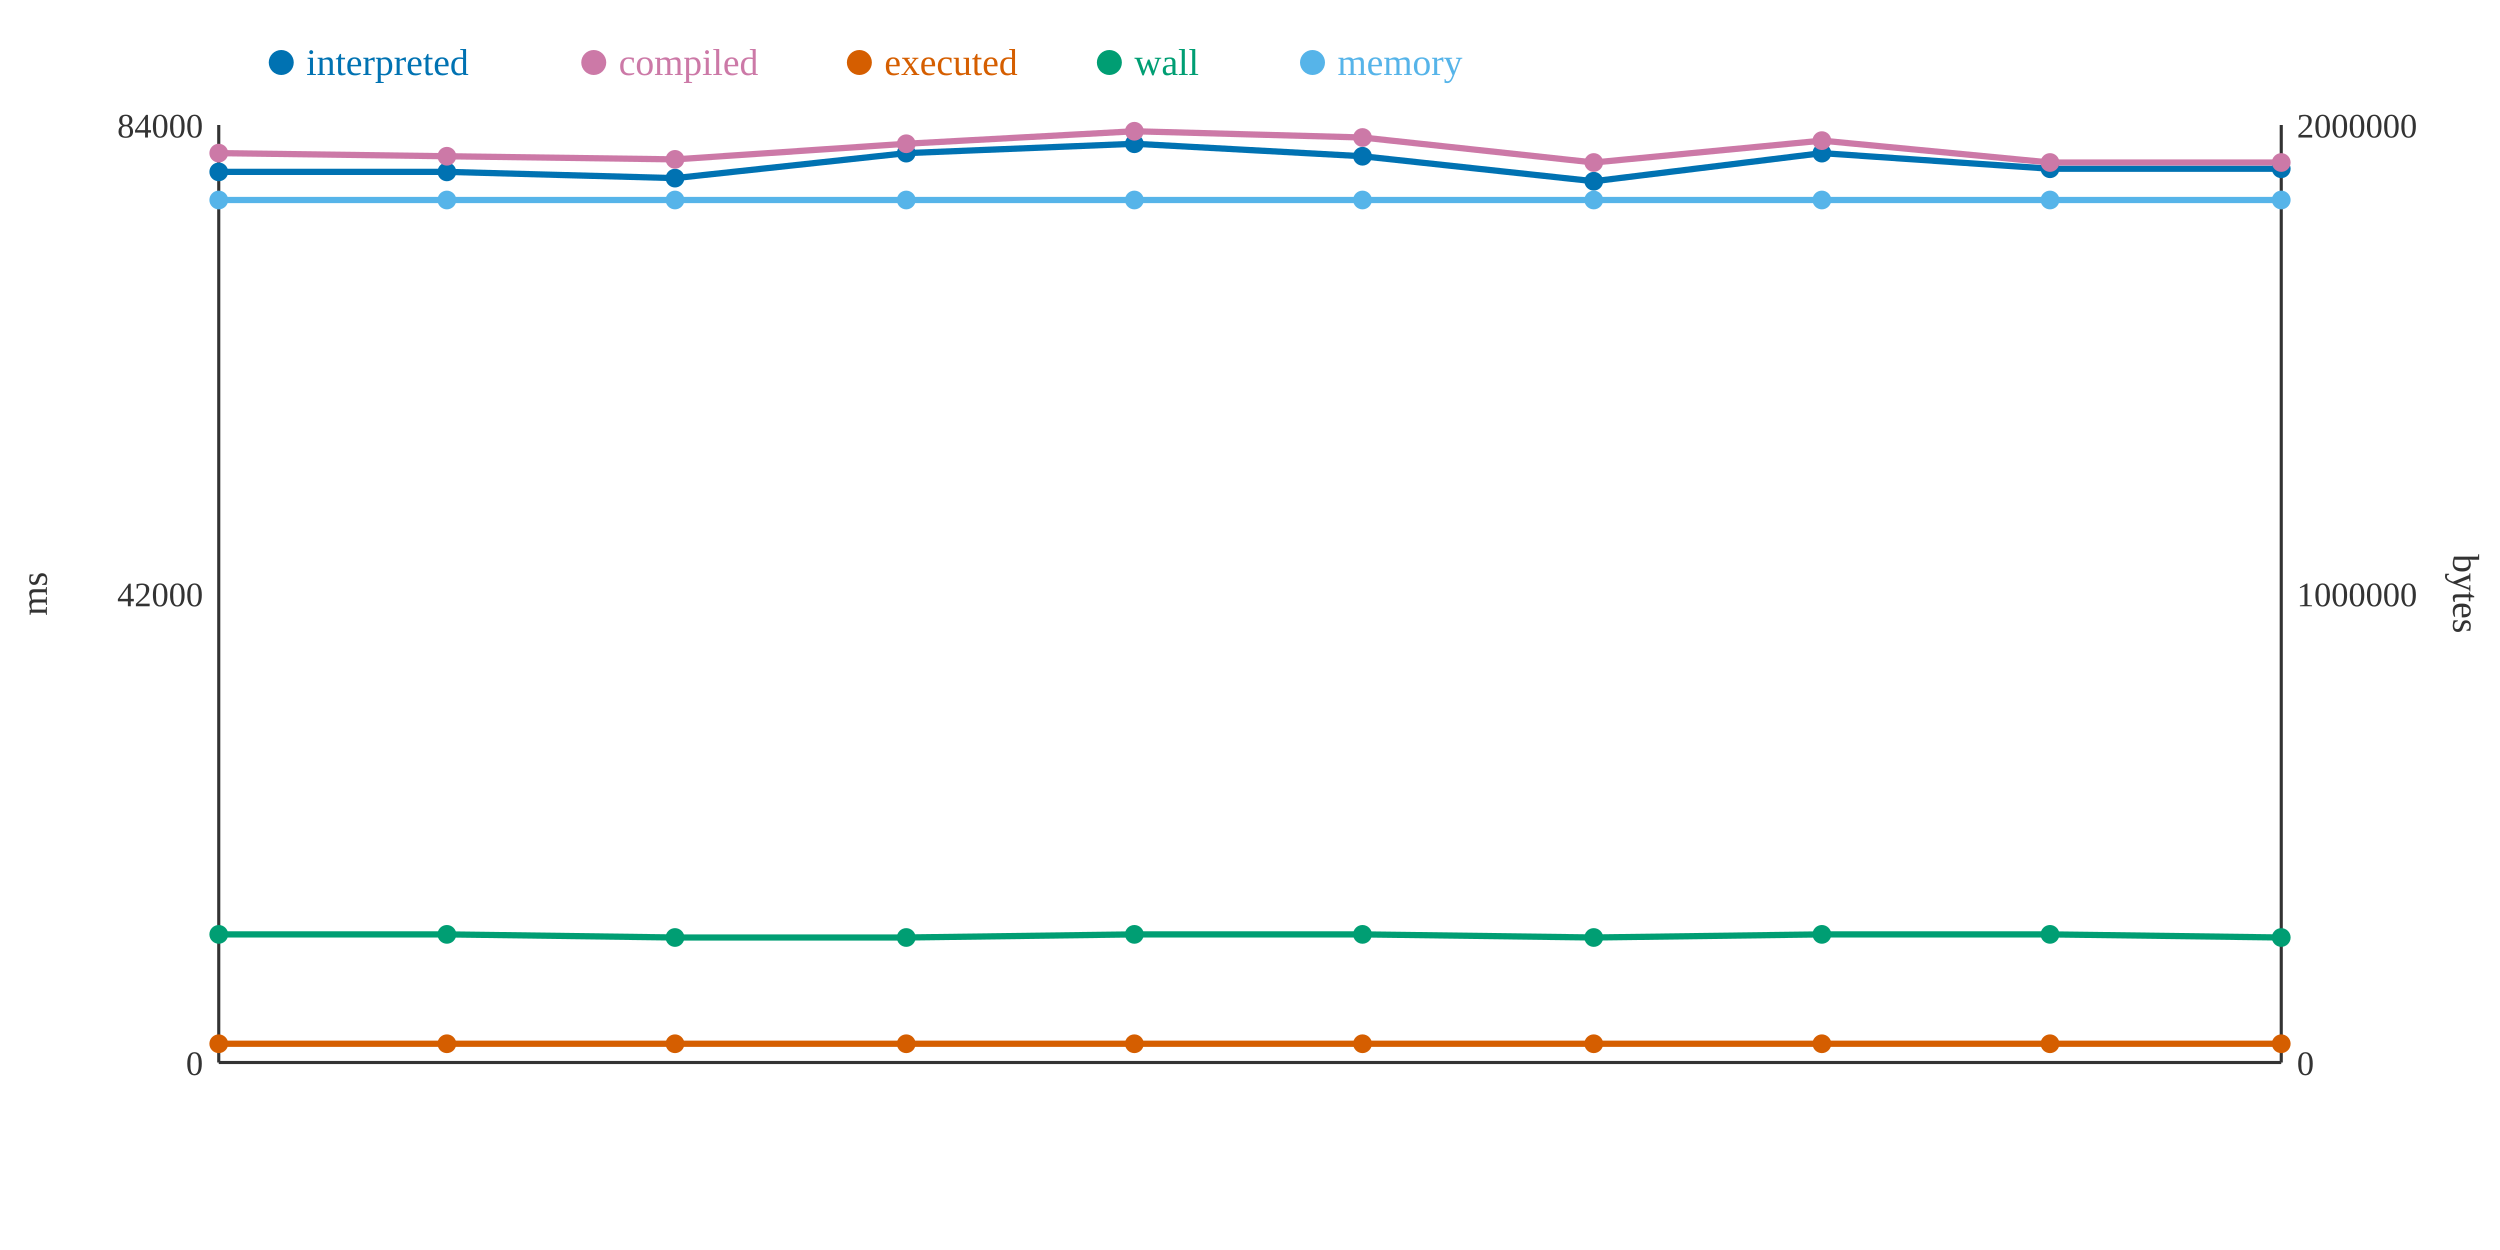
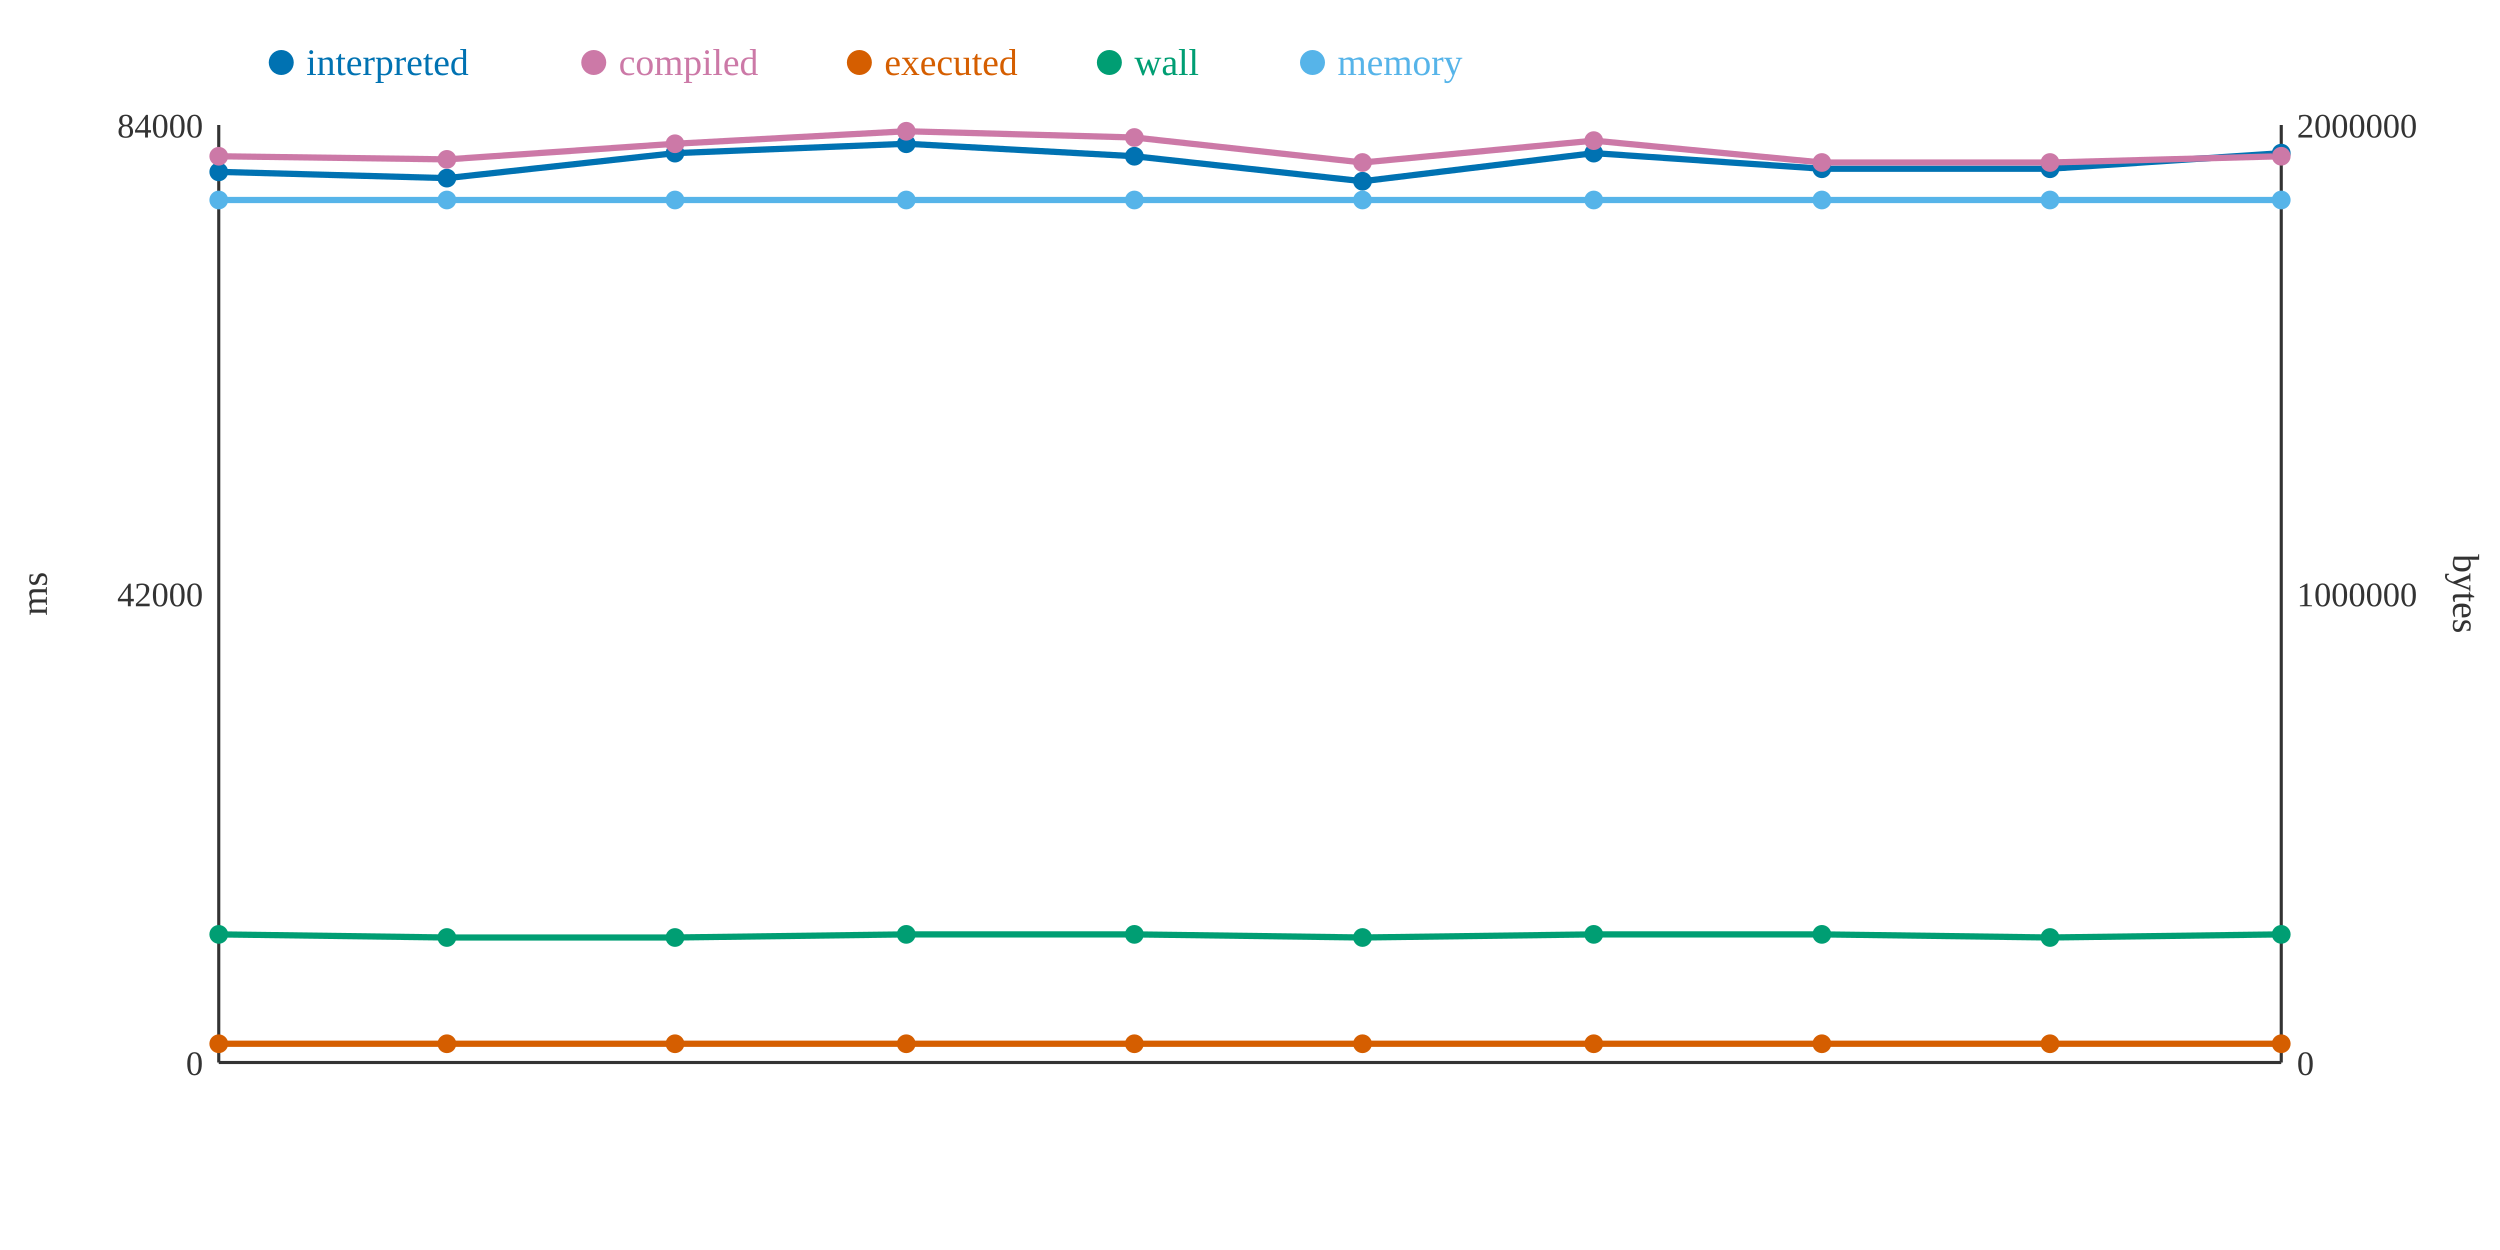
<svg xmlns="http://www.w3.org/2000/svg" width="800" height="400">
  <rect width="800" height="400" fill="white" />
  <line x1="70" y1="40" x2="70" y2="340" stroke="#333" stroke-width="1" />
  <line x1="70" y1="340" x2="730" y2="340" stroke="#333" stroke-width="1" />
  <line x1="730" y1="40" x2="730" y2="340" stroke="#333" stroke-width="1" />
  <text x="65" y="344" text-anchor="end" font-size="11" fill="#333">0</text>
  <text x="65" y="194" text-anchor="end" font-size="11" fill="#333">42000</text>
  <text x="65" y="44" text-anchor="end" font-size="11" fill="#333">84000</text>
  <text x="15" y="190" text-anchor="middle" font-size="12" fill="#333" transform="rotate(-90 15 190)">ms</text>
  <text x="735" y="344" text-anchor="start" font-size="11" fill="#333">0</text>
  <text x="735" y="194" text-anchor="start" font-size="11" fill="#333">1000000</text>
  <text x="735" y="44" text-anchor="start" font-size="11" fill="#333">2000000</text>
  <text x="785" y="190" text-anchor="middle" font-size="12" fill="#333" transform="rotate(90 785 190)">bytes</text>
-   <polyline points="70,55 143,55 216,57 290,49 363,46 436,50 510,58 583,49 656,54 730,54" fill="none" stroke="#0072B2" stroke-width="2" />
-   <polyline points="70,49 143,50 216,51 290,46 363,42 436,44 510,52 583,45 656,52 730,52" fill="none" stroke="#CC79A7" stroke-width="2" />
+   <polyline points="70,55 143,57 216,49 290,46 363,50 436,58 510,49 583,54 656,54 730,49" fill="none" stroke="#0072B2" stroke-width="2" />
+   <polyline points="70,50 143,51 216,46 290,42 363,44 436,52 510,45 583,52 656,52 730,50" fill="none" stroke="#CC79A7" stroke-width="2" />
  <polyline points="70,334 143,334 216,334 290,334 363,334 436,334 510,334 583,334 656,334 730,334" fill="none" stroke="#D55E00" stroke-width="2" />
-   <polyline points="70,299 143,299 216,300 290,300 363,299 436,299 510,300 583,299 656,299 730,300" fill="none" stroke="#009E73" stroke-width="2" />
+   <polyline points="70,299 143,300 216,300 290,299 363,299 436,300 510,299 583,299 656,300 730,299" fill="none" stroke="#009E73" stroke-width="2" />
  <polyline points="70,64 143,64 216,64 290,64 363,64 436,64 510,64 583,64 656,64 730,64" fill="none" stroke="#56B4E9" stroke-width="2" />
  <circle cx="70" cy="55" r="3" fill="#0072B2" />
-   <circle cx="70" cy="49" r="3" fill="#CC79A7" />
+   <circle cx="70" cy="50" r="3" fill="#CC79A7" />
  <circle cx="70" cy="334" r="3" fill="#D55E00" />
  <circle cx="70" cy="299" r="3" fill="#009E73" />
  <circle cx="70" cy="64" r="3" fill="#56B4E9" />
-   <circle cx="143" cy="55" r="3" fill="#0072B2" />
-   <circle cx="143" cy="50" r="3" fill="#CC79A7" />
+   <circle cx="143" cy="57" r="3" fill="#0072B2" />
+   <circle cx="143" cy="51" r="3" fill="#CC79A7" />
  <circle cx="143" cy="334" r="3" fill="#D55E00" />
-   <circle cx="143" cy="299" r="3" fill="#009E73" />
+   <circle cx="143" cy="300" r="3" fill="#009E73" />
  <circle cx="143" cy="64" r="3" fill="#56B4E9" />
-   <circle cx="216" cy="57" r="3" fill="#0072B2" />
-   <circle cx="216" cy="51" r="3" fill="#CC79A7" />
+   <circle cx="216" cy="49" r="3" fill="#0072B2" />
+   <circle cx="216" cy="46" r="3" fill="#CC79A7" />
  <circle cx="216" cy="334" r="3" fill="#D55E00" />
  <circle cx="216" cy="300" r="3" fill="#009E73" />
  <circle cx="216" cy="64" r="3" fill="#56B4E9" />
-   <circle cx="290" cy="49" r="3" fill="#0072B2" />
-   <circle cx="290" cy="46" r="3" fill="#CC79A7" />
+   <circle cx="290" cy="46" r="3" fill="#0072B2" />
+   <circle cx="290" cy="42" r="3" fill="#CC79A7" />
  <circle cx="290" cy="334" r="3" fill="#D55E00" />
-   <circle cx="290" cy="300" r="3" fill="#009E73" />
+   <circle cx="290" cy="299" r="3" fill="#009E73" />
  <circle cx="290" cy="64" r="3" fill="#56B4E9" />
-   <circle cx="363" cy="46" r="3" fill="#0072B2" />
-   <circle cx="363" cy="42" r="3" fill="#CC79A7" />
+   <circle cx="363" cy="50" r="3" fill="#0072B2" />
+   <circle cx="363" cy="44" r="3" fill="#CC79A7" />
  <circle cx="363" cy="334" r="3" fill="#D55E00" />
  <circle cx="363" cy="299" r="3" fill="#009E73" />
  <circle cx="363" cy="64" r="3" fill="#56B4E9" />
-   <circle cx="436" cy="50" r="3" fill="#0072B2" />
-   <circle cx="436" cy="44" r="3" fill="#CC79A7" />
+   <circle cx="436" cy="58" r="3" fill="#0072B2" />
+   <circle cx="436" cy="52" r="3" fill="#CC79A7" />
  <circle cx="436" cy="334" r="3" fill="#D55E00" />
-   <circle cx="436" cy="299" r="3" fill="#009E73" />
+   <circle cx="436" cy="300" r="3" fill="#009E73" />
  <circle cx="436" cy="64" r="3" fill="#56B4E9" />
-   <circle cx="510" cy="58" r="3" fill="#0072B2" />
-   <circle cx="510" cy="52" r="3" fill="#CC79A7" />
+   <circle cx="510" cy="49" r="3" fill="#0072B2" />
+   <circle cx="510" cy="45" r="3" fill="#CC79A7" />
  <circle cx="510" cy="334" r="3" fill="#D55E00" />
-   <circle cx="510" cy="300" r="3" fill="#009E73" />
+   <circle cx="510" cy="299" r="3" fill="#009E73" />
  <circle cx="510" cy="64" r="3" fill="#56B4E9" />
-   <circle cx="583" cy="49" r="3" fill="#0072B2" />
-   <circle cx="583" cy="45" r="3" fill="#CC79A7" />
+   <circle cx="583" cy="54" r="3" fill="#0072B2" />
+   <circle cx="583" cy="52" r="3" fill="#CC79A7" />
  <circle cx="583" cy="334" r="3" fill="#D55E00" />
  <circle cx="583" cy="299" r="3" fill="#009E73" />
  <circle cx="583" cy="64" r="3" fill="#56B4E9" />
  <circle cx="656" cy="54" r="3" fill="#0072B2" />
  <circle cx="656" cy="52" r="3" fill="#CC79A7" />
  <circle cx="656" cy="334" r="3" fill="#D55E00" />
-   <circle cx="656" cy="299" r="3" fill="#009E73" />
+   <circle cx="656" cy="300" r="3" fill="#009E73" />
  <circle cx="656" cy="64" r="3" fill="#56B4E9" />
-   <circle cx="730" cy="54" r="3" fill="#0072B2" />
-   <circle cx="730" cy="52" r="3" fill="#CC79A7" />
+   <circle cx="730" cy="49" r="3" fill="#0072B2" />
+   <circle cx="730" cy="50" r="3" fill="#CC79A7" />
  <circle cx="730" cy="334" r="3" fill="#D55E00" />
-   <circle cx="730" cy="300" r="3" fill="#009E73" />
+   <circle cx="730" cy="299" r="3" fill="#009E73" />
  <circle cx="730" cy="64" r="3" fill="#56B4E9" />
  <circle cx="90" cy="20" r="4" fill="#0072B2" />
  <text x="98" y="24" text-anchor="start" font-size="12" fill="#0072B2">interpreted</text>
  <circle cx="190" cy="20" r="4" fill="#CC79A7" />
  <text x="198" y="24" text-anchor="start" font-size="12" fill="#CC79A7">compiled</text>
  <circle cx="275" cy="20" r="4" fill="#D55E00" />
  <text x="283" y="24" text-anchor="start" font-size="12" fill="#D55E00">executed</text>
  <circle cx="355" cy="20" r="4" fill="#009E73" />
  <text x="363" y="24" text-anchor="start" font-size="12" fill="#009E73">wall</text>
  <circle cx="420" cy="20" r="4" fill="#56B4E9" />
  <text x="428" y="24" text-anchor="start" font-size="12" fill="#56B4E9">memory</text>
</svg>
